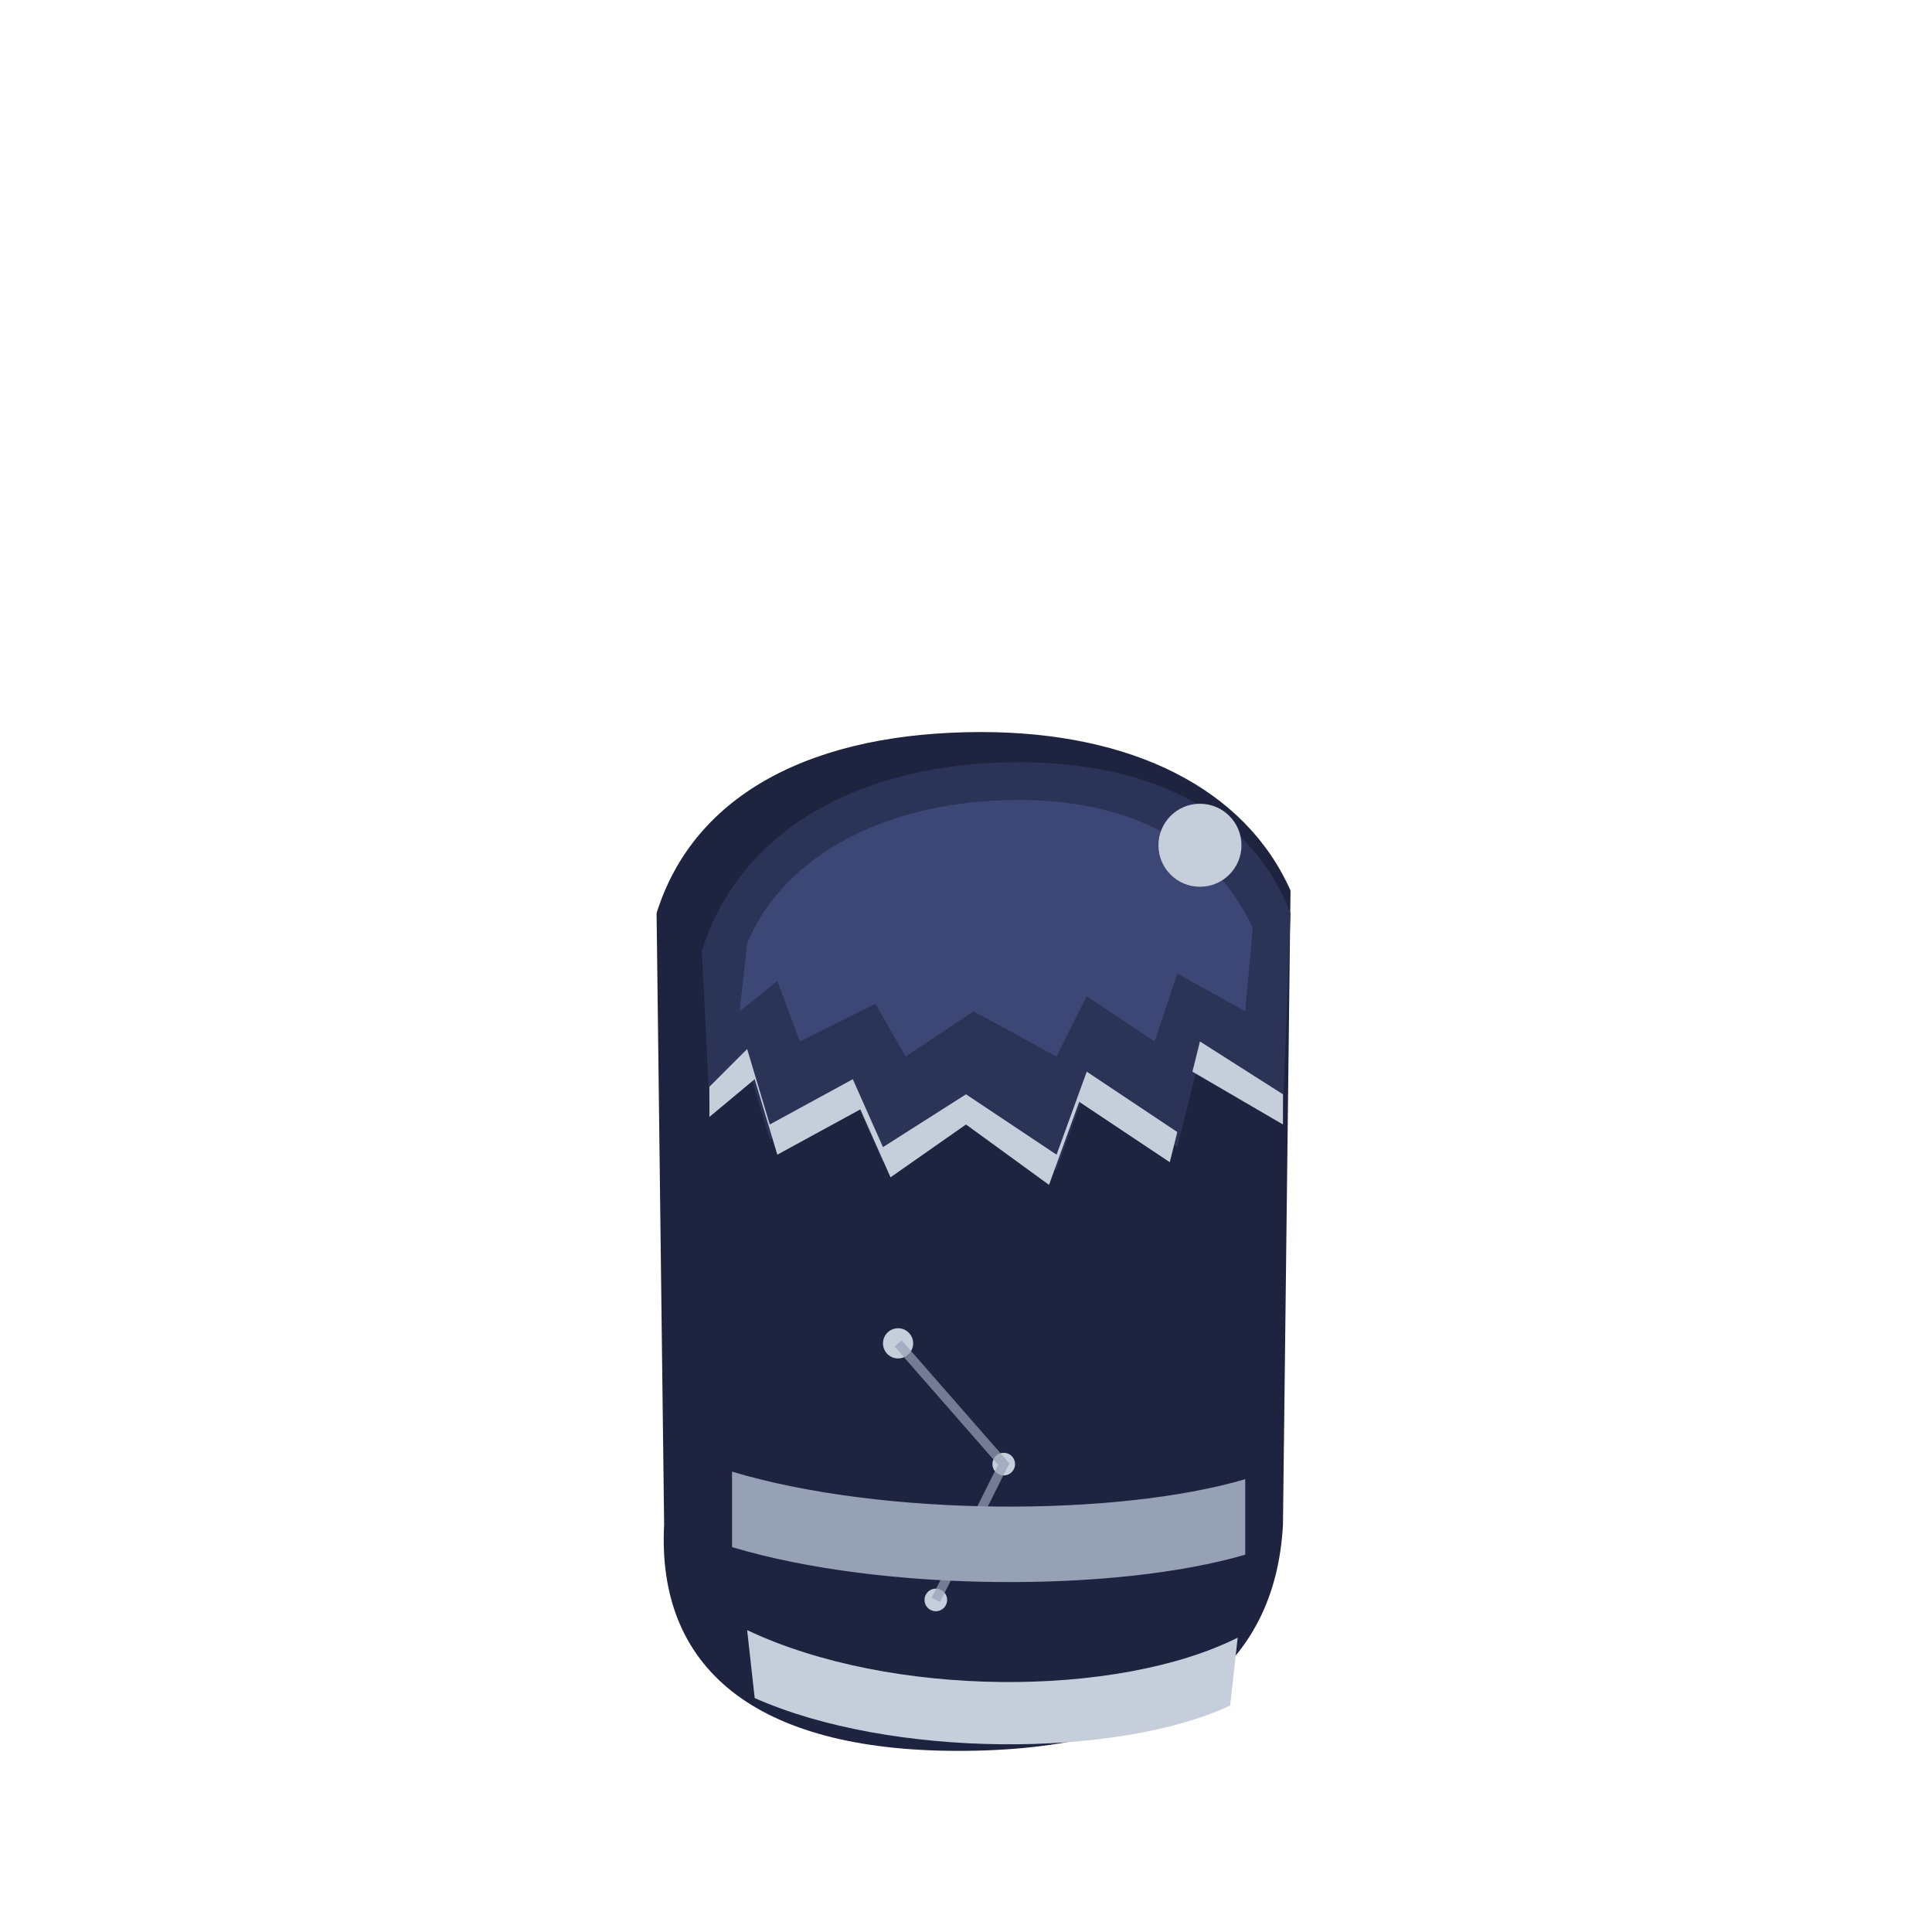
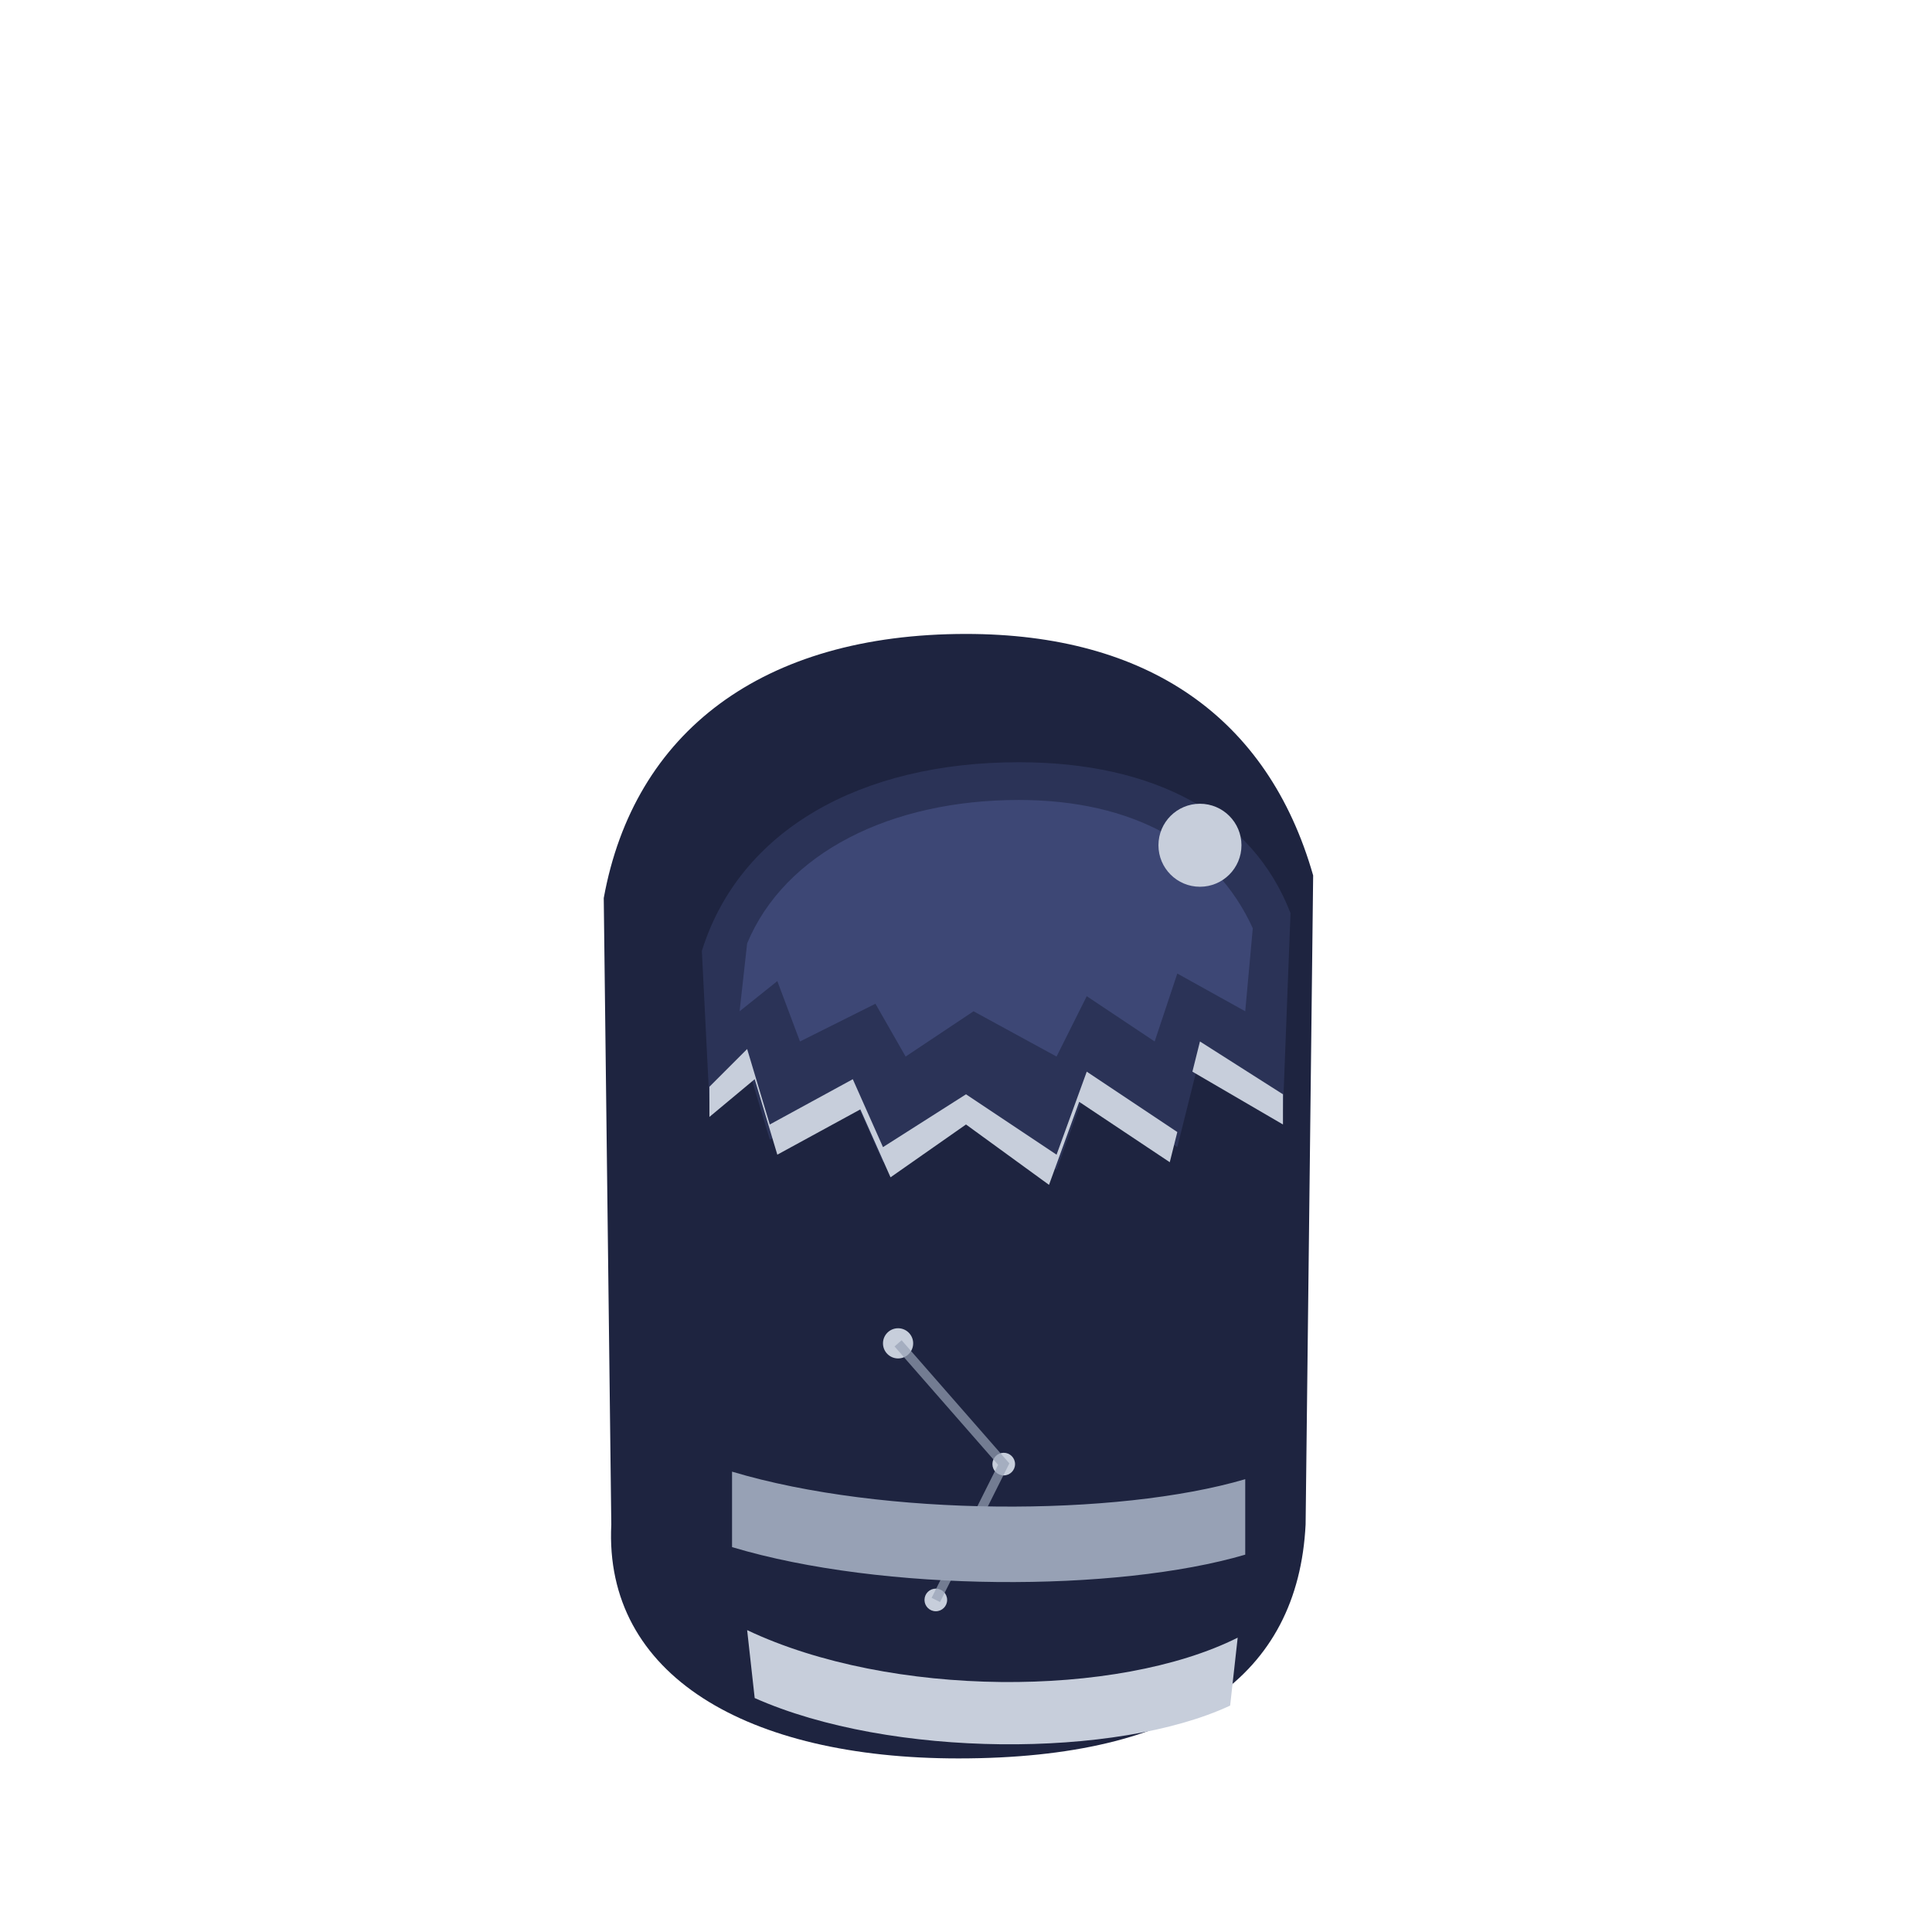
<svg xmlns="http://www.w3.org/2000/svg" viewBox="0 0 512 512" width="512" height="512">
-   <path d="M174 242 C184 210 216 194 260 194 C300 194 330 209 342 236 L340 404 C338 442 310 464 254 464 C200 464 174 442 176 404 Z" fill="#1E2440" />
+   <path d="M160 238 C168 194 202 168 256 168 C304 168 336 190 348 232 L346 404 C344 444 314 466 254 466 C198 466 160 444 162 404 Z" fill="#1E2440" />
  <circle cx="238" cy="356" r="4" fill="#C7CEDB" />
  <circle cx="266" cy="388" r="3" fill="#C7CEDB" />
  <circle cx="248" cy="424" r="3" fill="#C7CEDB" />
  <path d="M238 356 L266 388 L248 424" stroke="#97A1B5" stroke-width="2.5" fill="none" opacity="0.7" />
  <path d="M186 252 C196 220 228 202 270 202 C306 202 332 216 342 242 L340 294 L318 280 L312 304 L288 288 L280 310 L256 294 L234 308 L226 290 L204 302 L198 282 L188 292 Z" fill="#2B3357" />
  <path d="M188 288 L198 278 L204 298 L226 286 L234 304 L256 290 L280 306 L288 284 L312 300 L318 276 L340 290 L340 298 L316 284 L310 308 L286 292 L278 314 L256 298 L236 312 L228 294 L206 306 L200 286 L188 296 Z" fill="#C7CEDB" />
  <path d="M198 250 C208 226 236 212 270 212 C300 212 322 224 332 246 L330 268 L312 258 L306 276 L288 264 L280 280 L258 268 L240 280 L232 266 L212 276 L206 260 L196 268 Z" fill="#3D4775" />
  <circle cx="318" cy="224" r="11" fill="#C7CEDB" />
  <path d="M194 390 C234 402 296 402 330 392 L330 412 C296 422 234 422 194 410 Z" fill="#97A1B5" />
  <path d="M198 432 C236 450 296 450 328 434 L326 452 C296 466 236 466 200 450 Z" fill="#C7CEDB" />
</svg>
